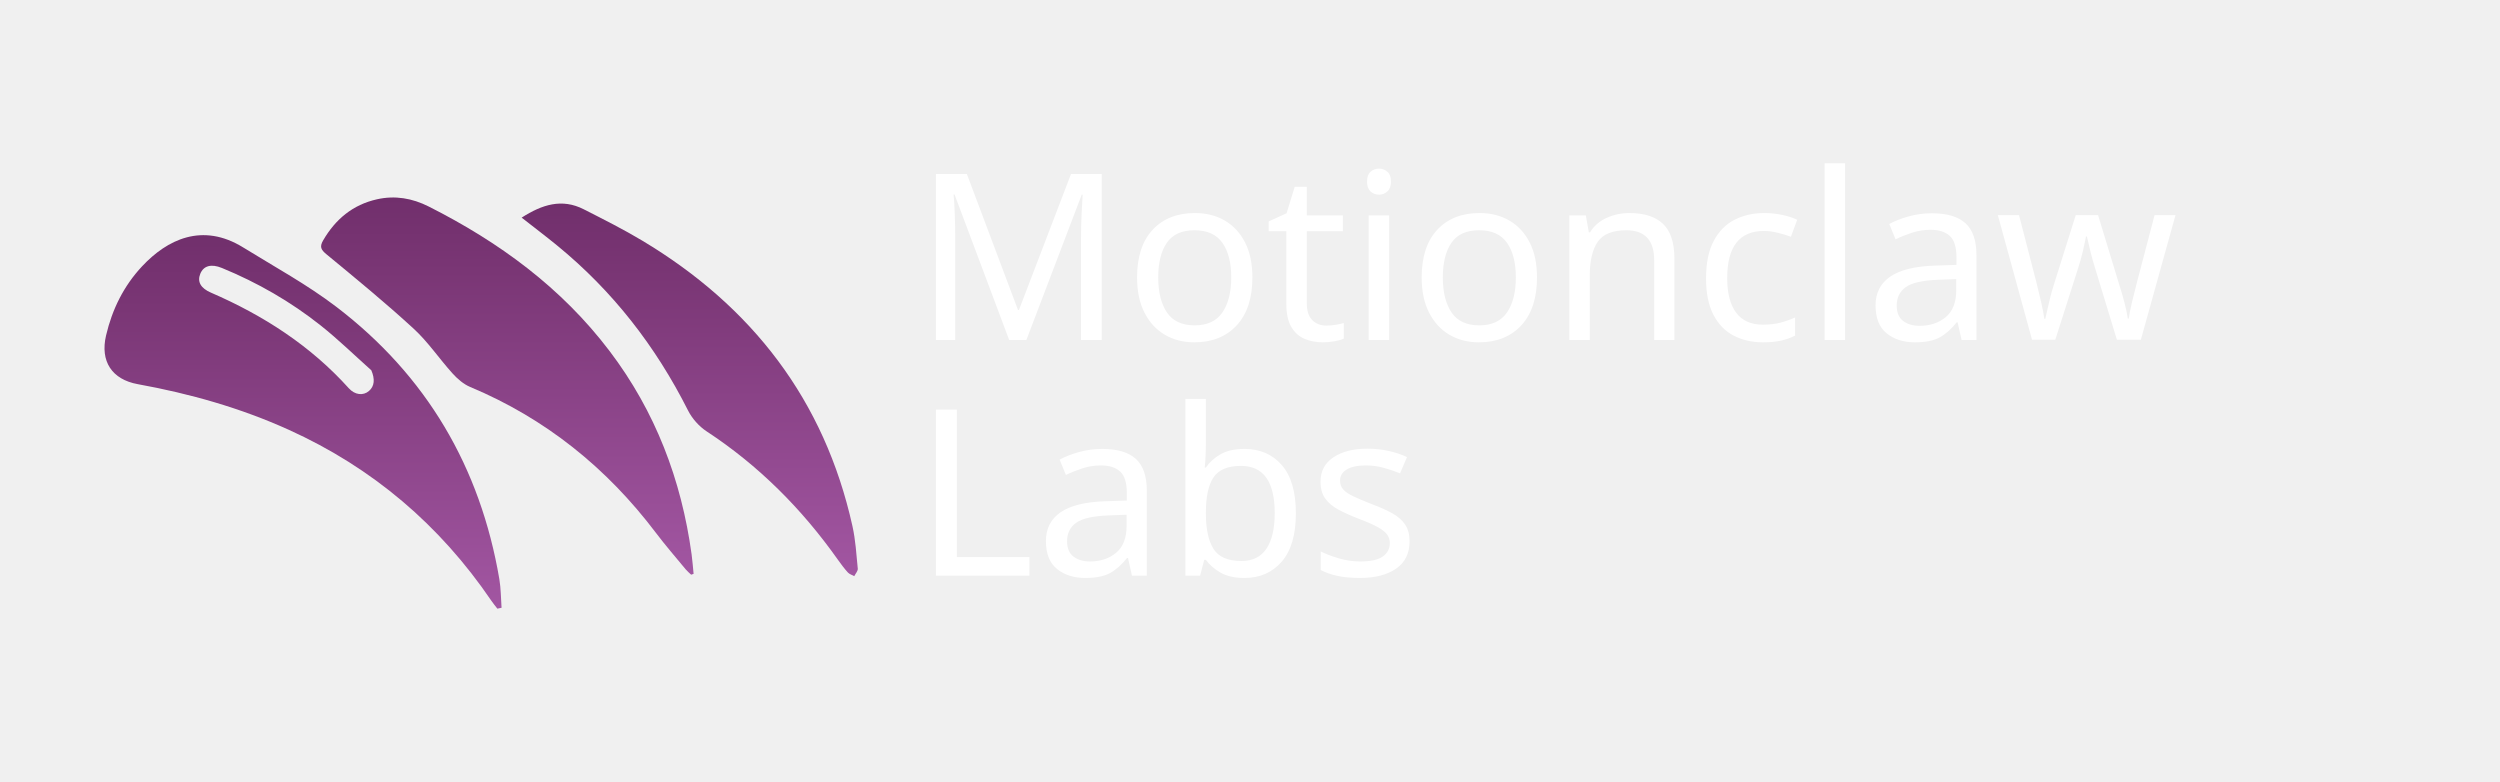
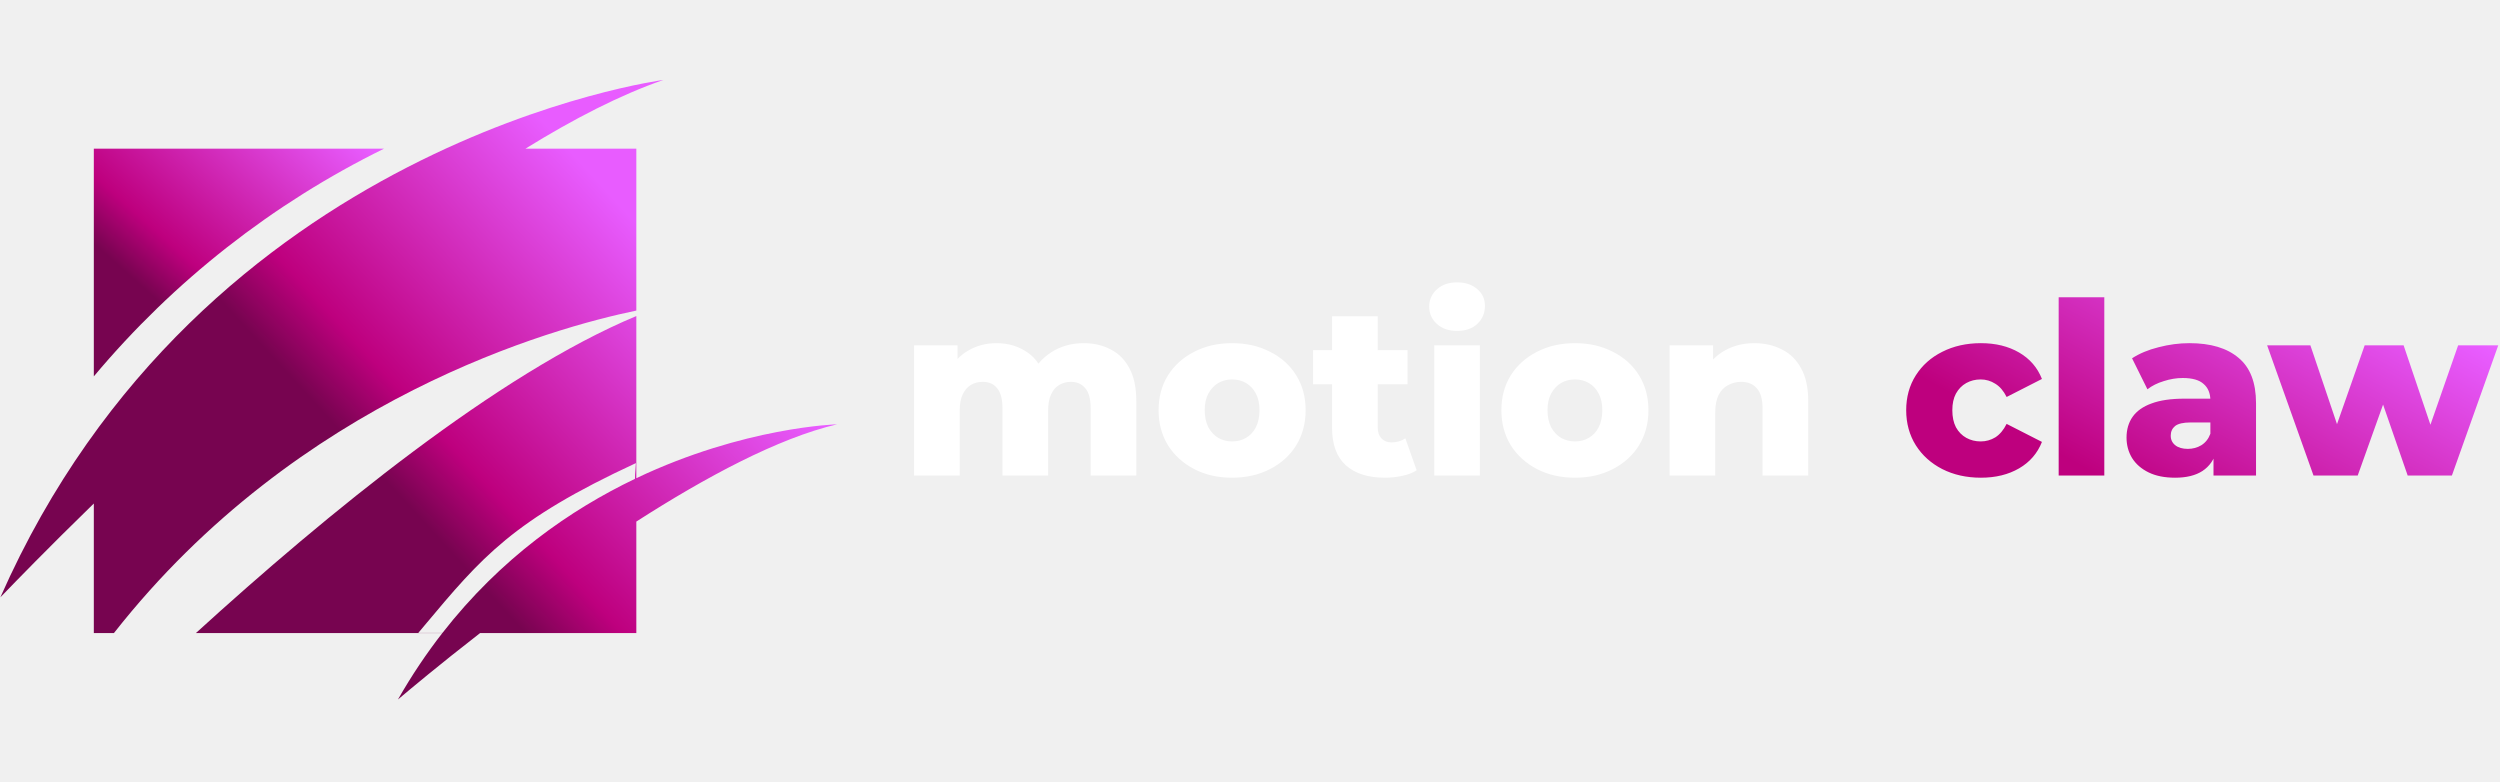
- <svg xmlns="http://www.w3.org/2000/svg" version="1.1" id="Layer_1" x="0px" y="0px" width="192" height="60" viewBox="0 0 2498.95 841.89" style="enable-background:new 0 0 320 100;" xml:space="preserve">
-   <style type="text/css">
- 	.st0{fill:url(#SVGID_1_);}
- 	.st1{fill:url(#SVGID_2_);}
- 	.st2{fill:url(#SVGID_3_);}
- 	.st3{fill:#FFFFFF;}
- 	.st4{font-family:'HackNerdFontComplete-Bold';}
- 	.st5{font-size:250.567px;}
- </style>
-   <g>
-     <linearGradient id="SVGID_1_" gradientUnits="userSpaceOnUse" x1="229.003" y1="655.902" x2="229.003" y2="253.412">
-       <stop offset="0" style="stop-color:#A256A2" />
-       <stop offset="0.804" style="stop-color:#7A3675" />
-       <stop offset="1" style="stop-color:#712F6C" />
+ <svg xmlns="http://www.w3.org/2000/svg" width="192" height="60" viewBox="0 0 1207 300" fill="none">
+   <path d="M185.416 33.181H45.297V143.12C83.832 97.093 131.56 59.644 185.416 33.181V33.181Z" fill="url(#paint0_linear_19_17)" />
+   <path fill-rule="evenodd" clip-rule="evenodd" d="M320.299 0C320.299 0 97.582 29.081 0.209 249.721C-0.353 250.345 0.227 249.744 1.836 248.08C6.996 242.741 22.742 226.449 45.297 204.496V267.058H54.997C144.296 153.358 267.293 119.624 307.22 111.349V96.409V33.181H253.697C277.007 18.766 299.606 7.148 320.299 0ZM307.22 267.058H231.781C211.744 282.618 197.41 294.681 193.244 298.187C192.153 299.105 191.759 299.436 192.143 299.09C198.802 287.418 205.99 276.771 213.557 267.058H94.573C157.433 209.773 240.392 141.834 307.22 113.998V121.214V192.275C359.382 167.472 404.153 166.262 404.153 166.262C375.794 172.895 340.672 191.737 307.22 213.225V267.058ZM213.603 267C241.91 230.689 275.514 207.453 306.561 192.589C306.549 191.185 306.648 189.914 306.769 188.348L306.769 188.348L306.769 188.347C306.844 187.378 306.928 186.296 307 185C247.509 212.569 232.732 230.215 204.803 263.567C203.861 264.693 202.903 265.837 201.927 267H213.603Z" fill="url(#paint1_linear_19_17)" />
+   <path d="M523.204 127.084C528.076 127.084 532.407 128.089 536.196 130.1C540.063 132.033 543.079 135.049 545.244 139.148C547.487 143.247 548.608 148.544 548.608 155.04V191H526.568V158.636C526.568 154.151 525.718 150.903 524.016 148.892C522.315 146.804 519.995 145.76 517.056 145.76C514.968 145.76 513.074 146.263 511.372 147.268C509.671 148.273 508.356 149.82 507.428 151.908C506.5 153.919 506.036 156.548 506.036 159.796V191H483.996V158.636C483.996 154.151 483.146 150.903 481.444 148.892C479.82 146.804 477.5 145.76 474.484 145.76C472.319 145.76 470.386 146.263 468.684 147.268C467.06 148.273 465.746 149.82 464.74 151.908C463.812 153.919 463.348 156.548 463.348 159.796V191H441.308V128.128H462.304V145.644L458.128 140.656C460.448 136.171 463.619 132.807 467.64 130.564C471.662 128.244 476.147 127.084 481.096 127.084C486.742 127.084 491.691 128.553 495.944 131.492C500.275 134.353 503.175 138.839 504.644 144.948L497.452 143.44C499.695 138.336 503.059 134.353 507.544 131.492C512.107 128.553 517.327 127.084 523.204 127.084ZM594.864 192.044C587.982 192.044 581.872 190.652 576.536 187.868C571.2 185.084 566.986 181.256 563.892 176.384C560.876 171.435 559.368 165.789 559.368 159.448C559.368 153.107 560.876 147.5 563.892 142.628C566.986 137.756 571.2 133.967 576.536 131.26C581.872 128.476 587.982 127.084 594.864 127.084C601.747 127.084 607.856 128.476 613.192 131.26C618.606 133.967 622.82 137.756 625.836 142.628C628.852 147.5 630.36 153.107 630.36 159.448C630.36 165.789 628.852 171.435 625.836 176.384C622.82 181.256 618.606 185.084 613.192 187.868C607.856 190.652 601.747 192.044 594.864 192.044ZM594.864 174.528C597.416 174.528 599.659 173.948 601.592 172.788C603.603 171.628 605.188 169.927 606.348 167.684C607.508 165.364 608.088 162.619 608.088 159.448C608.088 156.277 607.508 153.609 606.348 151.444C605.188 149.201 603.603 147.5 601.592 146.34C599.659 145.18 597.416 144.6 594.864 144.6C592.39 144.6 590.147 145.18 588.136 146.34C586.203 147.5 584.618 149.201 583.38 151.444C582.22 153.609 581.64 156.277 581.64 159.448C581.64 162.619 582.22 165.364 583.38 167.684C584.618 169.927 586.203 171.628 588.136 172.788C590.147 173.948 592.39 174.528 594.864 174.528ZM668.642 192.044C660.599 192.044 654.335 190.072 649.85 186.128C645.365 182.107 643.122 176.075 643.122 168.032V114.092H665.162V167.8C665.162 170.043 665.781 171.821 667.018 173.136C668.255 174.373 669.841 174.992 671.774 174.992C674.403 174.992 676.646 174.335 678.502 173.02L683.954 188.448C682.098 189.685 679.817 190.575 677.11 191.116C674.403 191.735 671.581 192.044 668.642 192.044ZM633.958 146.92V130.448H679.546V146.92H633.958ZM692.453 191V128.128H714.493V191H692.453ZM703.473 121.168C699.452 121.168 696.204 120.047 693.729 117.804C691.254 115.561 690.017 112.777 690.017 109.452C690.017 106.127 691.254 103.343 693.729 101.1C696.204 98.857 699.452 97.736 703.473 97.736C707.494 97.736 710.742 98.819 713.217 100.984C715.692 103.072 716.929 105.779 716.929 109.104C716.929 112.584 715.692 115.484 713.217 117.804C710.82 120.047 707.572 121.168 703.473 121.168ZM760.368 192.044C753.486 192.044 747.376 190.652 742.04 187.868C736.704 185.084 732.49 181.256 729.396 176.384C726.38 171.435 724.872 165.789 724.872 159.448C724.872 153.107 726.38 147.5 729.396 142.628C732.49 137.756 736.704 133.967 742.04 131.26C747.376 128.476 753.486 127.084 760.368 127.084C767.251 127.084 773.36 128.476 778.696 131.26C784.11 133.967 788.324 137.756 791.34 142.628C794.356 147.5 795.864 153.107 795.864 159.448C795.864 165.789 794.356 171.435 791.34 176.384C788.324 181.256 784.11 185.084 778.696 187.868C773.36 190.652 767.251 192.044 760.368 192.044ZM760.368 174.528C762.92 174.528 765.163 173.948 767.096 172.788C769.107 171.628 770.692 169.927 771.852 167.684C773.012 165.364 773.592 162.619 773.592 159.448C773.592 156.277 773.012 153.609 771.852 151.444C770.692 149.201 769.107 147.5 767.096 146.34C765.163 145.18 762.92 144.6 760.368 144.6C757.894 144.6 755.651 145.18 753.64 146.34C751.707 147.5 750.122 149.201 748.884 151.444C747.724 153.609 747.144 156.277 747.144 159.448C747.144 162.619 747.724 165.364 748.884 167.684C750.122 169.927 751.707 171.628 753.64 172.788C755.651 173.948 757.894 174.528 760.368 174.528ZM847.022 127.084C851.894 127.084 856.302 128.089 860.246 130.1C864.19 132.033 867.283 135.049 869.526 139.148C871.846 143.247 873.006 148.544 873.006 155.04V191H850.966V158.636C850.966 154.151 850.038 150.903 848.182 148.892C846.403 146.804 843.89 145.76 840.642 145.76C838.322 145.76 836.195 146.301 834.262 147.384C832.329 148.389 830.821 149.975 829.738 152.14C828.655 154.305 828.114 157.128 828.114 160.608V191H806.074V128.128H827.07V145.992L823.01 140.772C825.407 136.209 828.694 132.807 832.87 130.564C837.046 128.244 841.763 127.084 847.022 127.084Z" fill="white" />
+   <path d="M956.388 192.044C949.428 192.044 943.202 190.652 937.712 187.868C932.298 185.084 928.045 181.256 924.952 176.384C921.858 171.435 920.312 165.789 920.312 159.448C920.312 153.107 921.858 147.5 924.952 142.628C928.045 137.756 932.298 133.967 937.712 131.26C943.202 128.476 949.428 127.084 956.388 127.084C963.502 127.084 969.65 128.592 974.832 131.608C980.013 134.624 983.686 138.877 985.852 144.368L968.8 153.068C967.33 150.129 965.513 148.003 963.348 146.688C961.182 145.296 958.824 144.6 956.272 144.6C953.72 144.6 951.4 145.18 949.312 146.34C947.224 147.5 945.561 149.201 944.324 151.444C943.164 153.609 942.584 156.277 942.584 159.448C942.584 162.696 943.164 165.441 944.324 167.684C945.561 169.927 947.224 171.628 949.312 172.788C951.4 173.948 953.72 174.528 956.272 174.528C958.824 174.528 961.182 173.871 963.348 172.556C965.513 171.164 967.33 168.999 968.8 166.06L985.852 174.76C983.686 180.251 980.013 184.504 974.832 187.52C969.65 190.536 963.502 192.044 956.388 192.044ZM993.924 191V104.928H1015.96V191H993.924ZM1068.68 191V179.284L1067.17 176.384V154.808C1067.17 151.328 1066.09 148.66 1063.93 146.804C1061.84 144.871 1058.47 143.904 1053.83 143.904C1050.82 143.904 1047.76 144.407 1044.67 145.412C1041.58 146.34 1038.95 147.655 1036.78 149.356L1029.36 134.392C1032.92 132.072 1037.17 130.293 1042.12 129.056C1047.15 127.741 1052.13 127.084 1057.08 127.084C1067.29 127.084 1075.18 129.443 1080.75 134.16C1086.39 138.8 1089.21 146.108 1089.21 156.084V191H1068.68ZM1050.12 192.044C1045.1 192.044 1040.84 191.193 1037.36 189.492C1033.88 187.791 1031.21 185.471 1029.36 182.532C1027.58 179.593 1026.69 176.307 1026.69 172.672C1026.69 168.805 1027.66 165.48 1029.59 162.696C1031.6 159.835 1034.66 157.669 1038.75 156.2C1042.85 154.653 1048.15 153.88 1054.65 153.88H1069.49V165.364H1057.66C1054.11 165.364 1051.59 165.944 1050.12 167.104C1048.73 168.264 1048.03 169.811 1048.03 171.744C1048.03 173.677 1048.77 175.224 1050.24 176.384C1051.71 177.544 1053.72 178.124 1056.27 178.124C1058.67 178.124 1060.83 177.544 1062.77 176.384C1064.78 175.147 1066.25 173.291 1067.17 170.816L1070.19 178.936C1069.03 183.267 1066.75 186.553 1063.35 188.796C1060.02 190.961 1055.61 192.044 1050.12 192.044ZM1116.96 191L1094.57 128.128H1115.45L1133.2 180.676H1123.22L1141.67 128.128H1160.46L1178.21 180.676H1168.46L1186.79 128.128H1206.16L1183.77 191H1162.43L1147.35 147.5H1153.85L1138.3 191H1116.96Z" fill="url(#paint2_linear_19_17)" />
+   <defs>
+     <linearGradient id="paint0_linear_19_17" x1="152.128" y1="-35.239" x2="47.955" y2="81.371" gradientUnits="userSpaceOnUse">
+       <stop offset="0.211" stop-color="#E85CFF" />
+       <stop offset="0.842" stop-color="#BE007E" />
+       <stop offset="1" stop-color="#770450" />
    </linearGradient>
-     <path class="st0" d="M265,330.72c-31.46-24.01-66.66-43.15-100.45-64.05c-44.04-27.24-82-8.53-108.96,20.28   c-19.85,21.2-32.29,46.48-38.87,74.65c-6.47,27.69,6.24,47.31,34.24,52.39c56.11,10.18,110.62,25.6,162.66,49.15   c90.21,40.82,162.79,102.55,218.42,184.37c1.97,2.9,4.25,5.6,6.39,8.39c1.5-0.32,3.01-0.64,4.51-0.95   c-0.75-10.32-0.66-20.79-2.39-30.94C420.02,503.55,362.14,404.87,265,330.72z M300.01,421.38c-6.12,5.24-15.09,4.32-21.67-2.98   c-41.46-46.03-92.21-78.62-148.61-103.07c-11.03-4.78-14.91-11.71-11.47-20.25c3.5-8.71,11.82-11.04,23.31-6.32   c38.39,15.78,74.14,36.31,106.59,62.08c18.95,15.06,36.35,32.07,54.44,48.21C306.59,408.39,306.13,416.14,300.01,421.38z" />
-     <linearGradient id="SVGID_2_" gradientUnits="userSpaceOnUse" x1="449.181" y1="619.288" x2="449.181" y2="212.812">
-       <stop offset="0" style="stop-color:#A256A2" />
-       <stop offset="0.804" style="stop-color:#7A3675" />
-       <stop offset="1" style="stop-color:#712F6C" />
+     <linearGradient id="paint1_linear_19_17" x1="367.349" y1="66.091" x2="205.398" y2="214.414" gradientUnits="userSpaceOnUse">
+       <stop offset="0.211" stop-color="#E85CFF" />
+       <stop offset="0.842" stop-color="#BE007E" />
+       <stop offset="1" stop-color="#770450" />
    </linearGradient>
-     <path class="st1" d="M559.45,378.44c-51.87-68.45-119.1-117.59-195.02-155.9c-17.7-8.93-36.25-12.18-55.77-7.77   c-26.02,5.87-44.64,21.38-57.94,44.19c-4.03,6.92-2.53,10.07,3.57,15.1c31.76,26.19,63.65,52.33,93.94,80.17   c15.6,14.34,27.65,32.48,41.98,48.3c5.25,5.8,11.76,11.47,18.86,14.44c81.21,34.01,147.2,87.15,200.13,157.14   c10.21,13.51,21.34,26.33,32.13,39.4c1.74,2.11,3.92,3.86,5.9,5.78c0.88-0.3,1.77-0.59,2.65-0.89c-0.7-7.03-1.19-14.09-2.15-21.08   C636.7,516.95,608.71,443.44,559.45,378.44z" />
-     <linearGradient id="SVGID_3_" gradientUnits="userSpaceOnUse" x1="645.711" y1="620.866" x2="645.711" y2="219.369">
-       <stop offset="0" style="stop-color:#A256A2" />
-       <stop offset="0.804" style="stop-color:#7A3675" />
-       <stop offset="1" style="stop-color:#712F6C" />
+     <linearGradient id="paint2_linear_19_17" x1="1137.34" y1="-8.75" x2="1023.19" y2="196.748" gradientUnits="userSpaceOnUse">
+       <stop stop-color="white" />
+       <stop offset="0.389" stop-color="#E85CFF" />
+       <stop offset="1" stop-color="#BE007E" />
    </linearGradient>
-     <path class="st2" d="M826.81,612.75c-1.49-15.36-2.43-30.92-5.77-45.92C790.88,431.14,712.95,330.3,594.75,259.42   c-20.5-12.29-41.95-23.05-63.27-33.9c-23.43-11.93-44.78-5.19-66.89,9c13.42,10.52,25.96,20.01,38.13,29.95   c60,49,106.33,108.76,141.16,177.85c4.4,8.73,11.89,17.17,20.05,22.53c56.17,36.87,102.59,83.46,141.28,138.1   c3.4,4.81,6.94,9.57,10.88,13.93c1.7,1.88,4.59,2.69,6.94,3.99C824.37,618.15,827.05,615.31,826.81,612.75z" />
-   </g>
-   <g>
-     <text id="Motionclaw" transform="matrix(1 0 0 1 886.7269 366.3896)" class="st3 st4 st5">Motionclaw</text>
-     <text id="Labs" transform="matrix(1 0 0 1 886.7269 620.3281)" class="st3 st4 st5">Labs</text>
-   </g>
+   </defs>
</svg>
